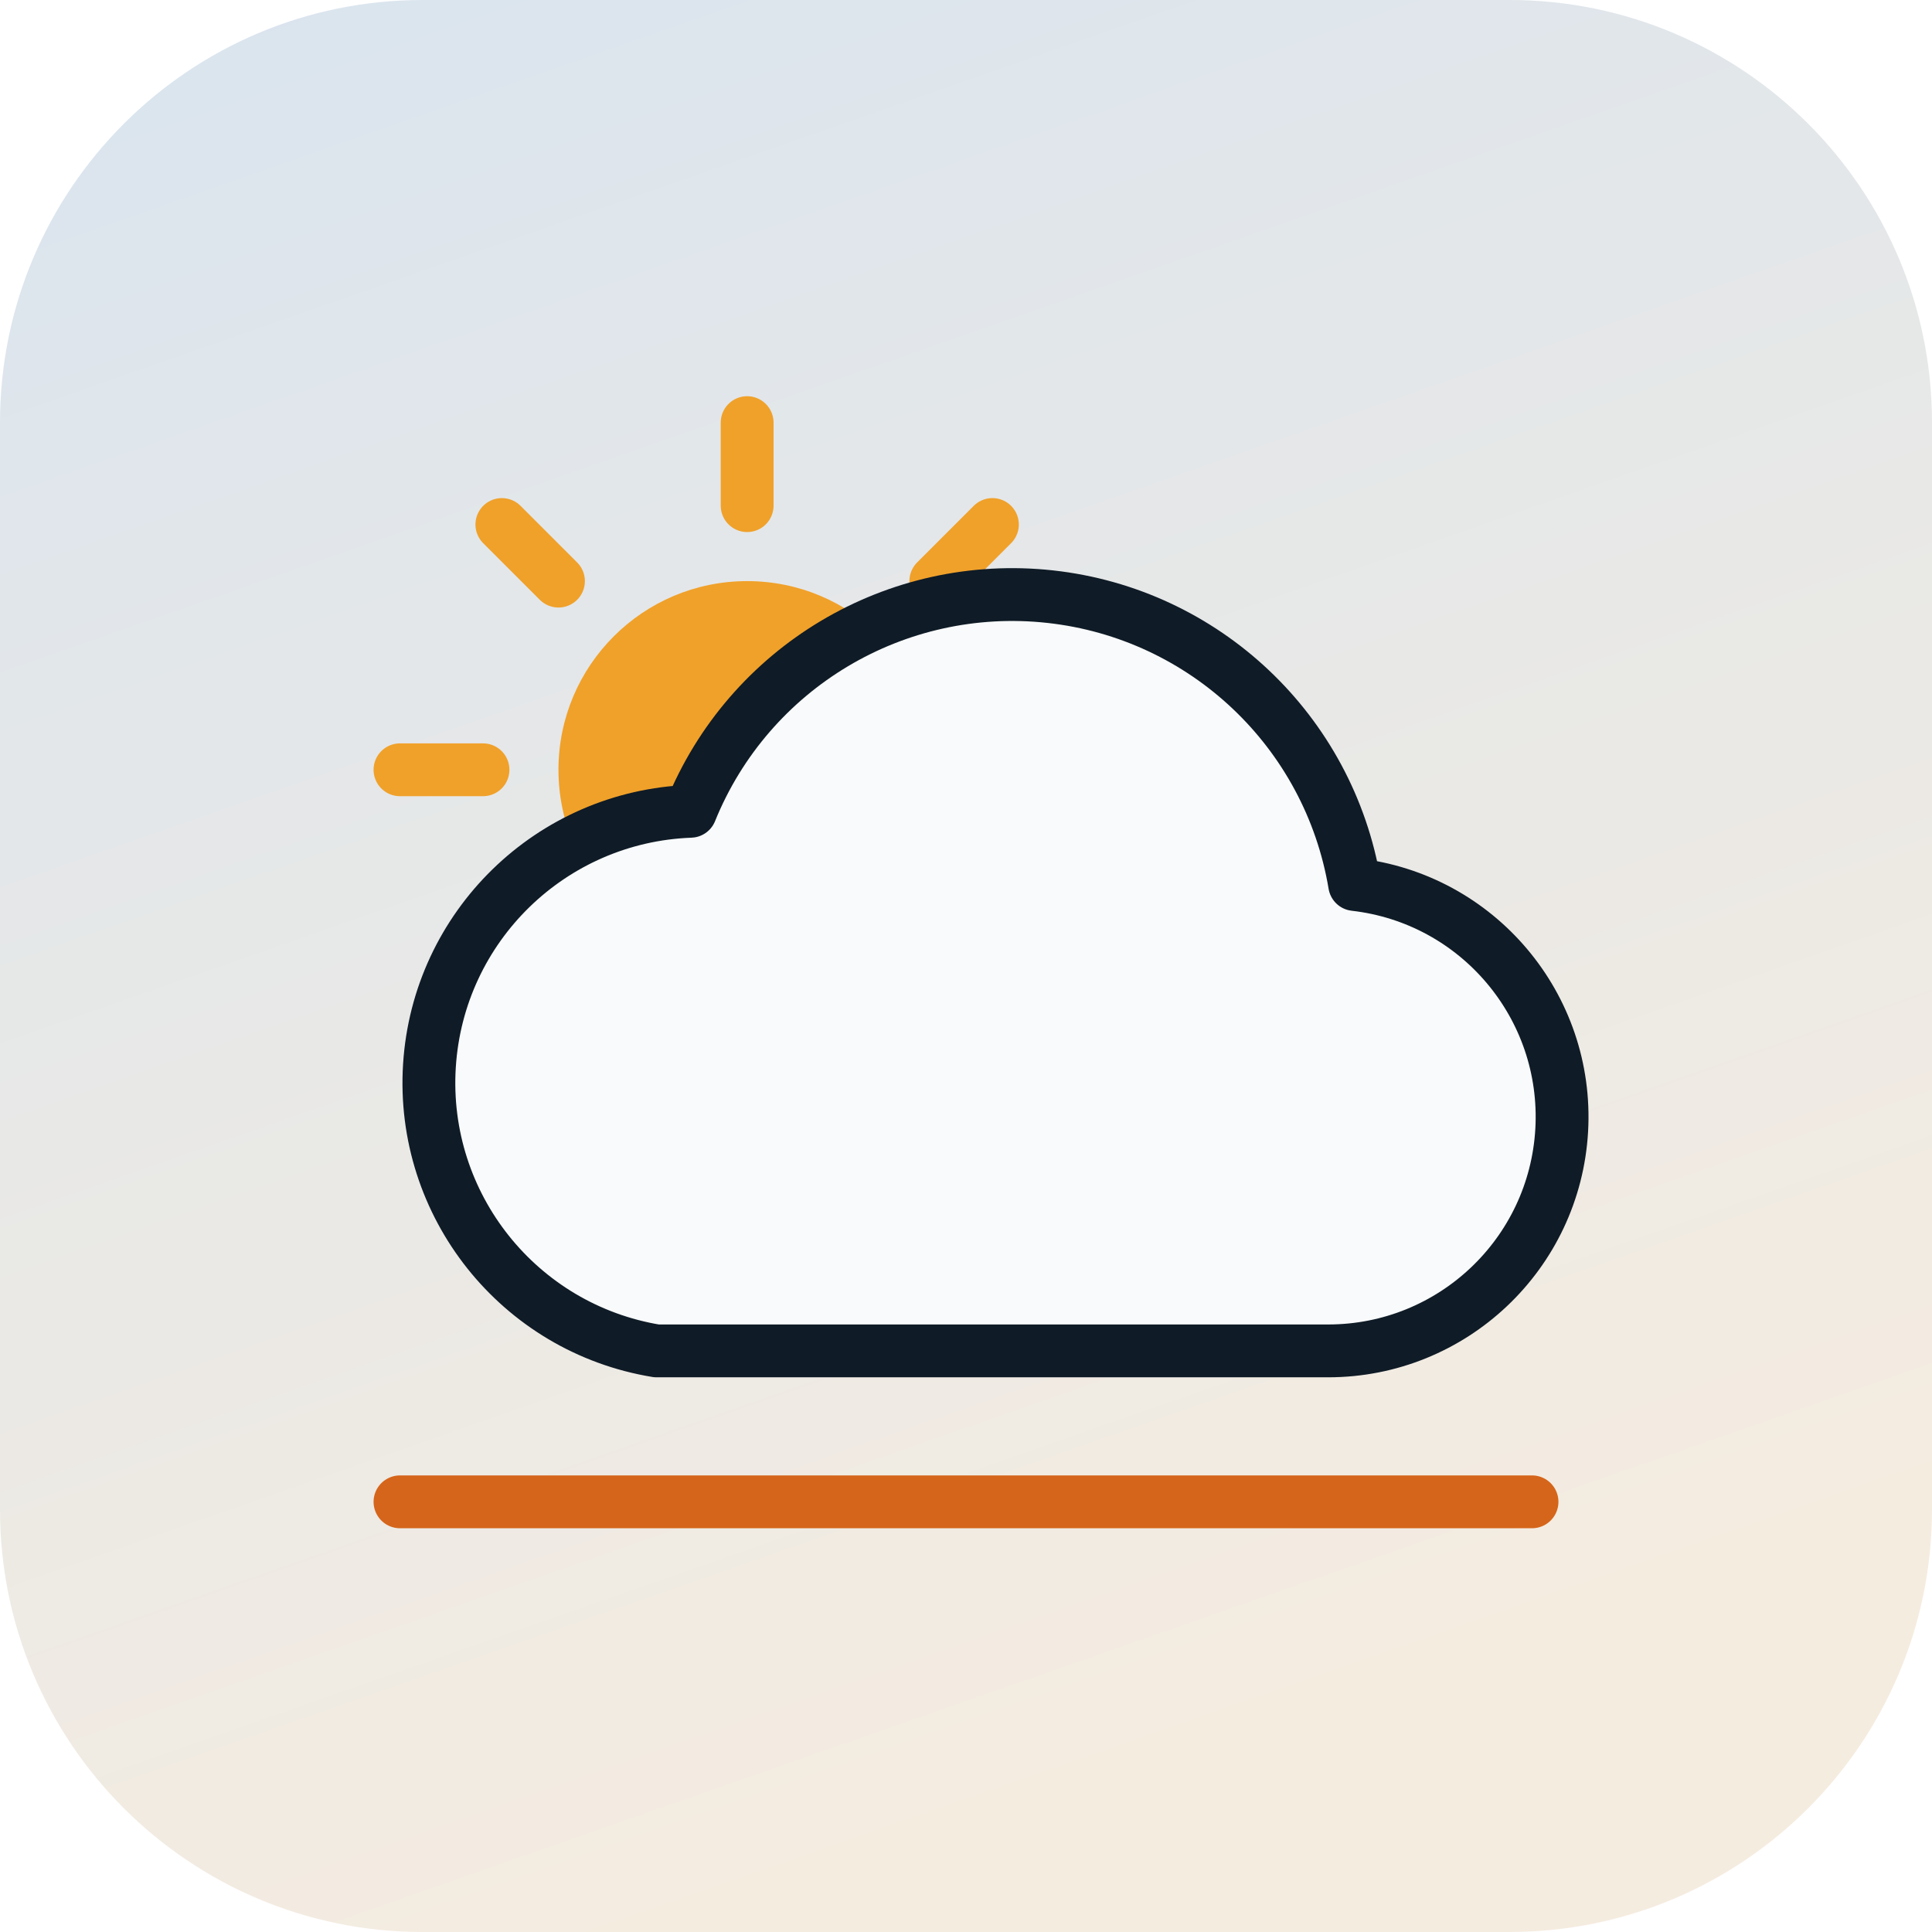
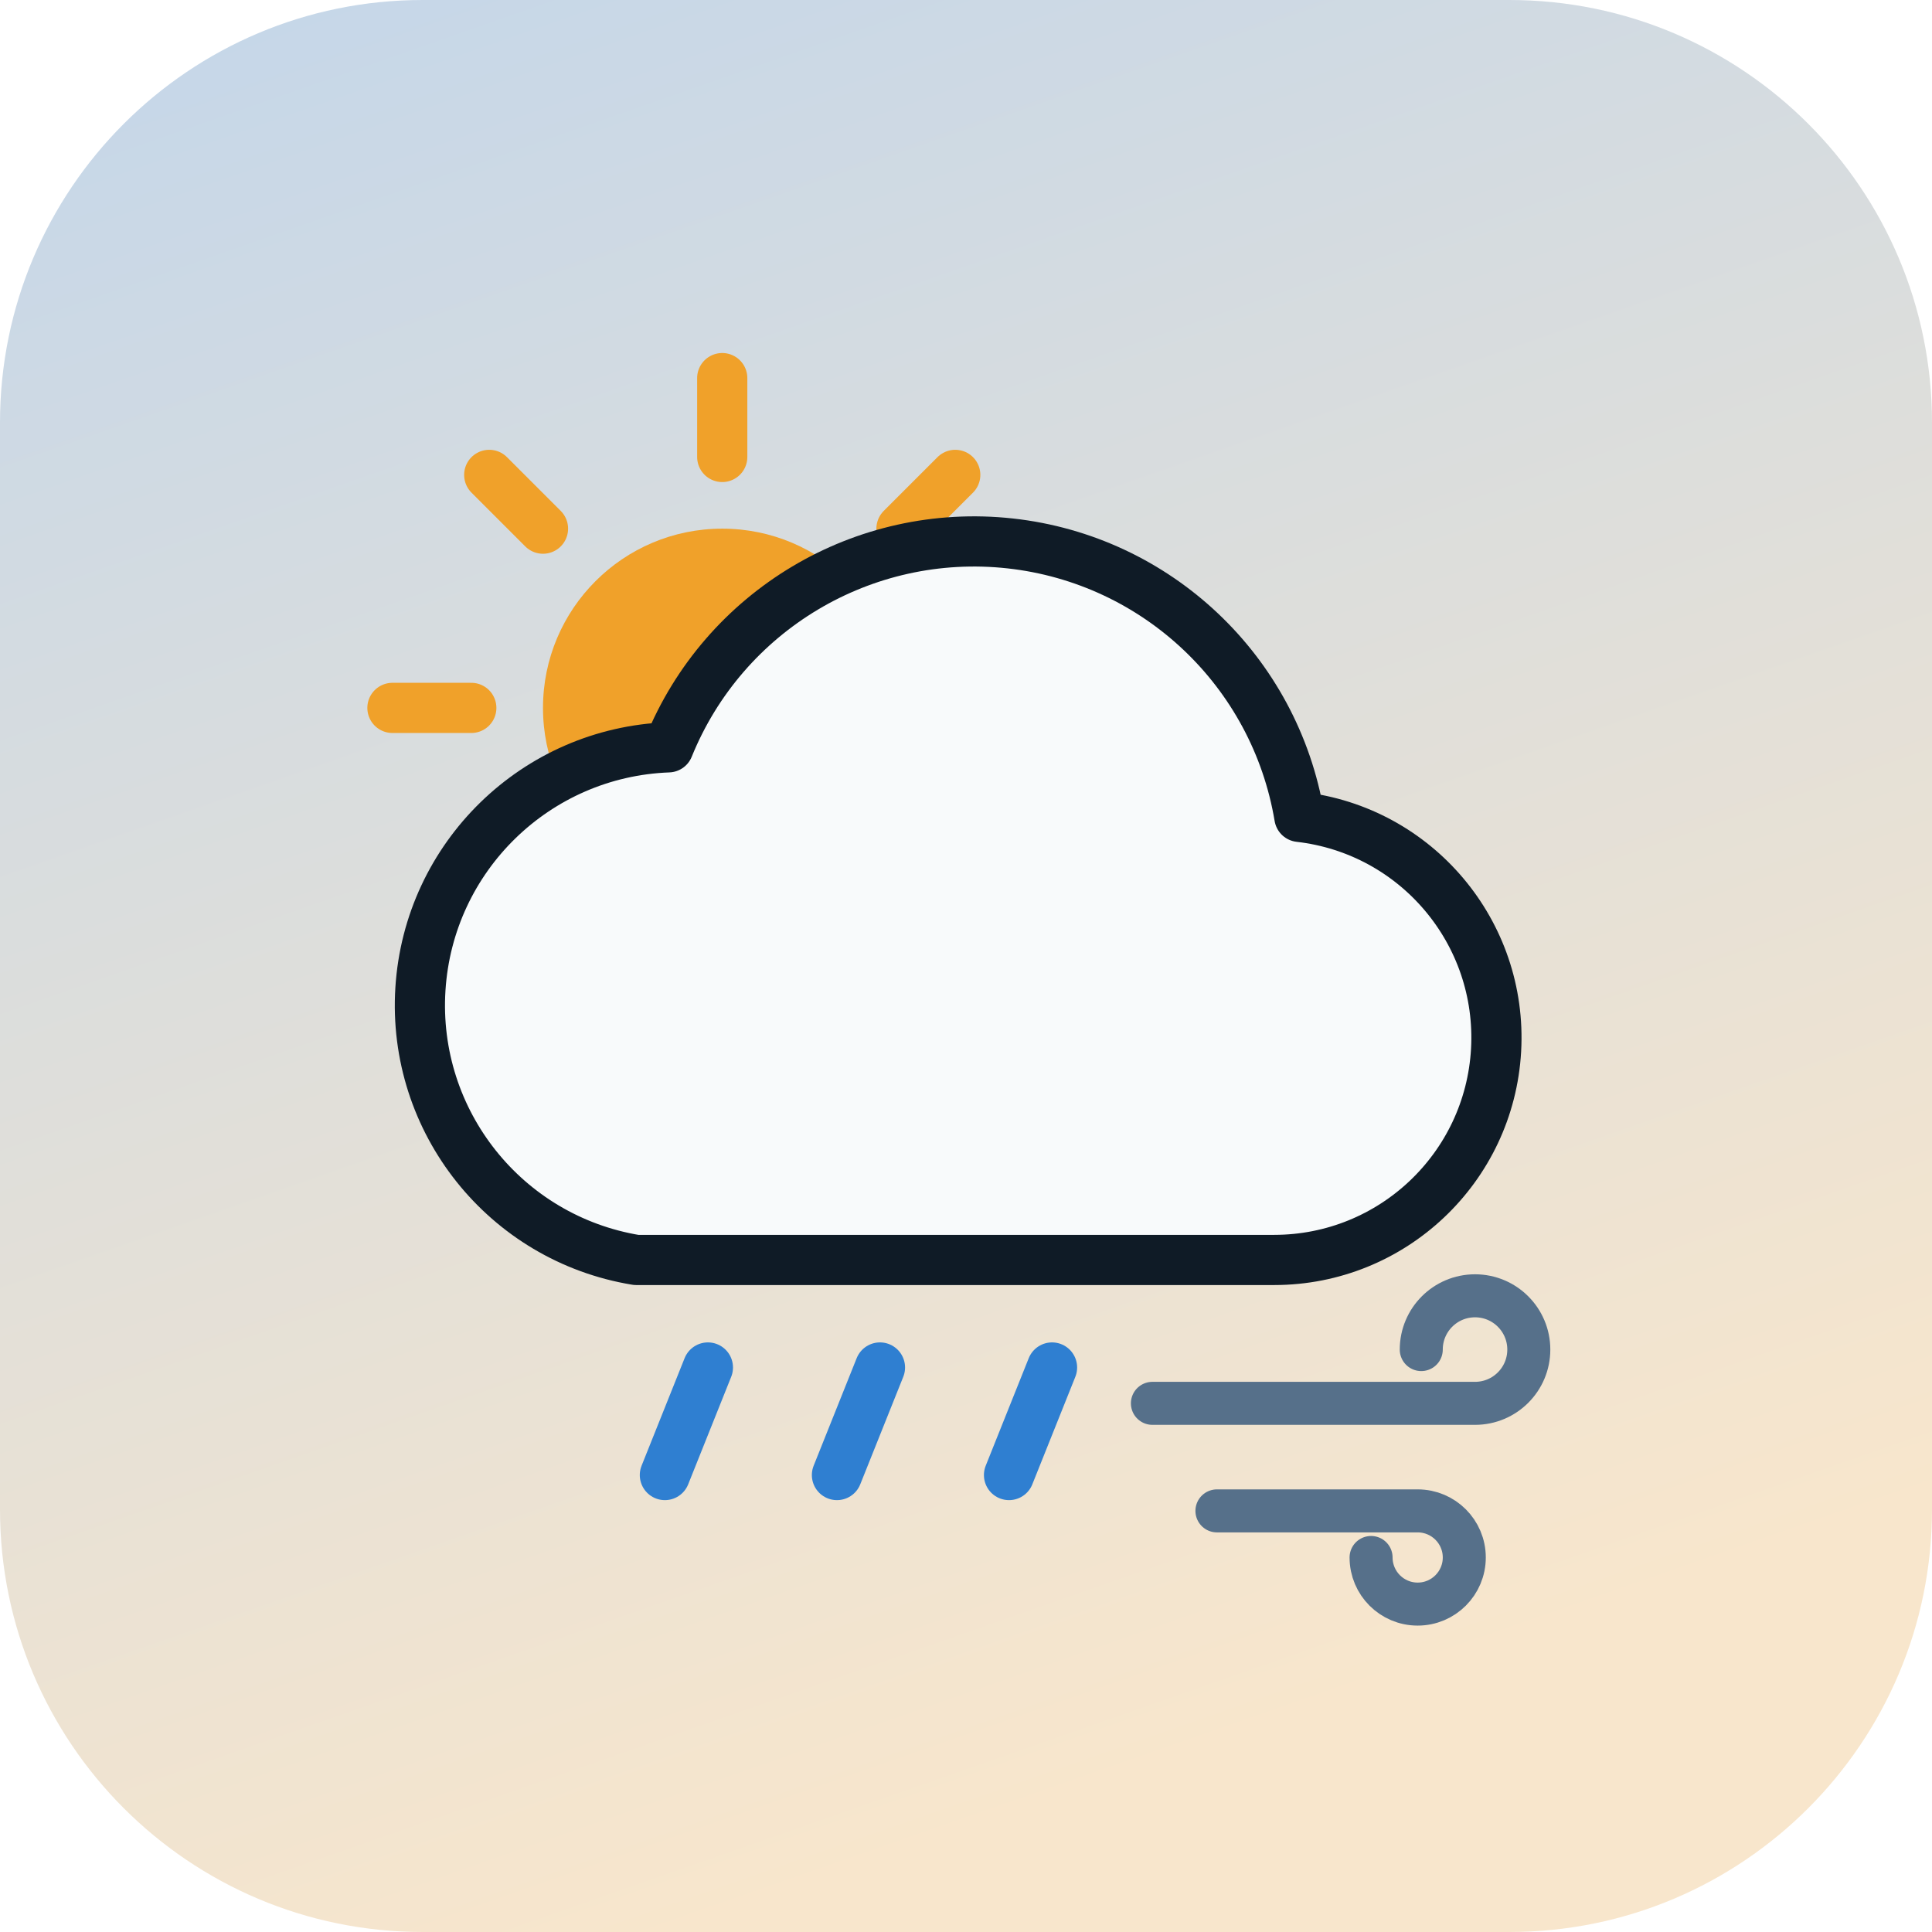
<svg xmlns="http://www.w3.org/2000/svg" viewBox="0 0 512 512">
  <defs>
    <linearGradient id="g" x1="0" y1="0" x2="0.35" y2="1">
-       <stop offset="0" stop-color="#d9e4ef" />
-       <stop offset="1" stop-color="#f5ece0" />
+       <stop offset="0" stop-color="#c3d6ea" />
+       <stop offset="1" stop-color="#f8e6cc" />
    </linearGradient>
  </defs>
  <rect width="512" height="512" rx="112" fill="url(#g)" />
-   <g transform="translate(256 262)">
+   <g transform="translate(256 256) scale(0.95) translate(-10 -14)">
    <g stroke="#f0a12a" stroke-width="14" stroke-linecap="round">
      <line x1="-58" y1="-150" x2="-58" y2="-128" />
      <line x1="-150" y1="-58" x2="-128" y2="-58" />
      <line x1="-123" y1="-123" x2="-108" y2="-108" />
      <line x1="7" y1="-123" x2="-8" y2="-108" />
      <line x1="-123" y1="7" x2="-108" y2="-8" />
    </g>
    <circle cx="-58" cy="-58" r="50" fill="#f0a12a" />
    <path d="M-82 96h178a62 62 0 0 0 7-123.6A92 92 0 0 0-73-47 72 72 0 0 0-82 96z" fill="#f8fafb" stroke="#0f1b26" stroke-width="14" stroke-linejoin="round" />
-     <path d="M-150 136h300" stroke="#d5651a" stroke-width="14" stroke-linecap="round" />
+     <g stroke="#2f7fd1" stroke-width="14" stroke-linecap="round">
+       <path d="M-62 126l-12 30" />
+       <path d="M-14 126l-12 30" />
+       <path d="M34 126l-12 30" />
+     </g>
+     <g fill="none" stroke="#56708a" stroke-width="12" stroke-linecap="round">
+       <path d="M62 136h90a15 15 0 1 0-15-15" />
+       <path d="M80 166h56a13 13 0 1 1-13 13" />
+     </g>
  </g>
</svg>
